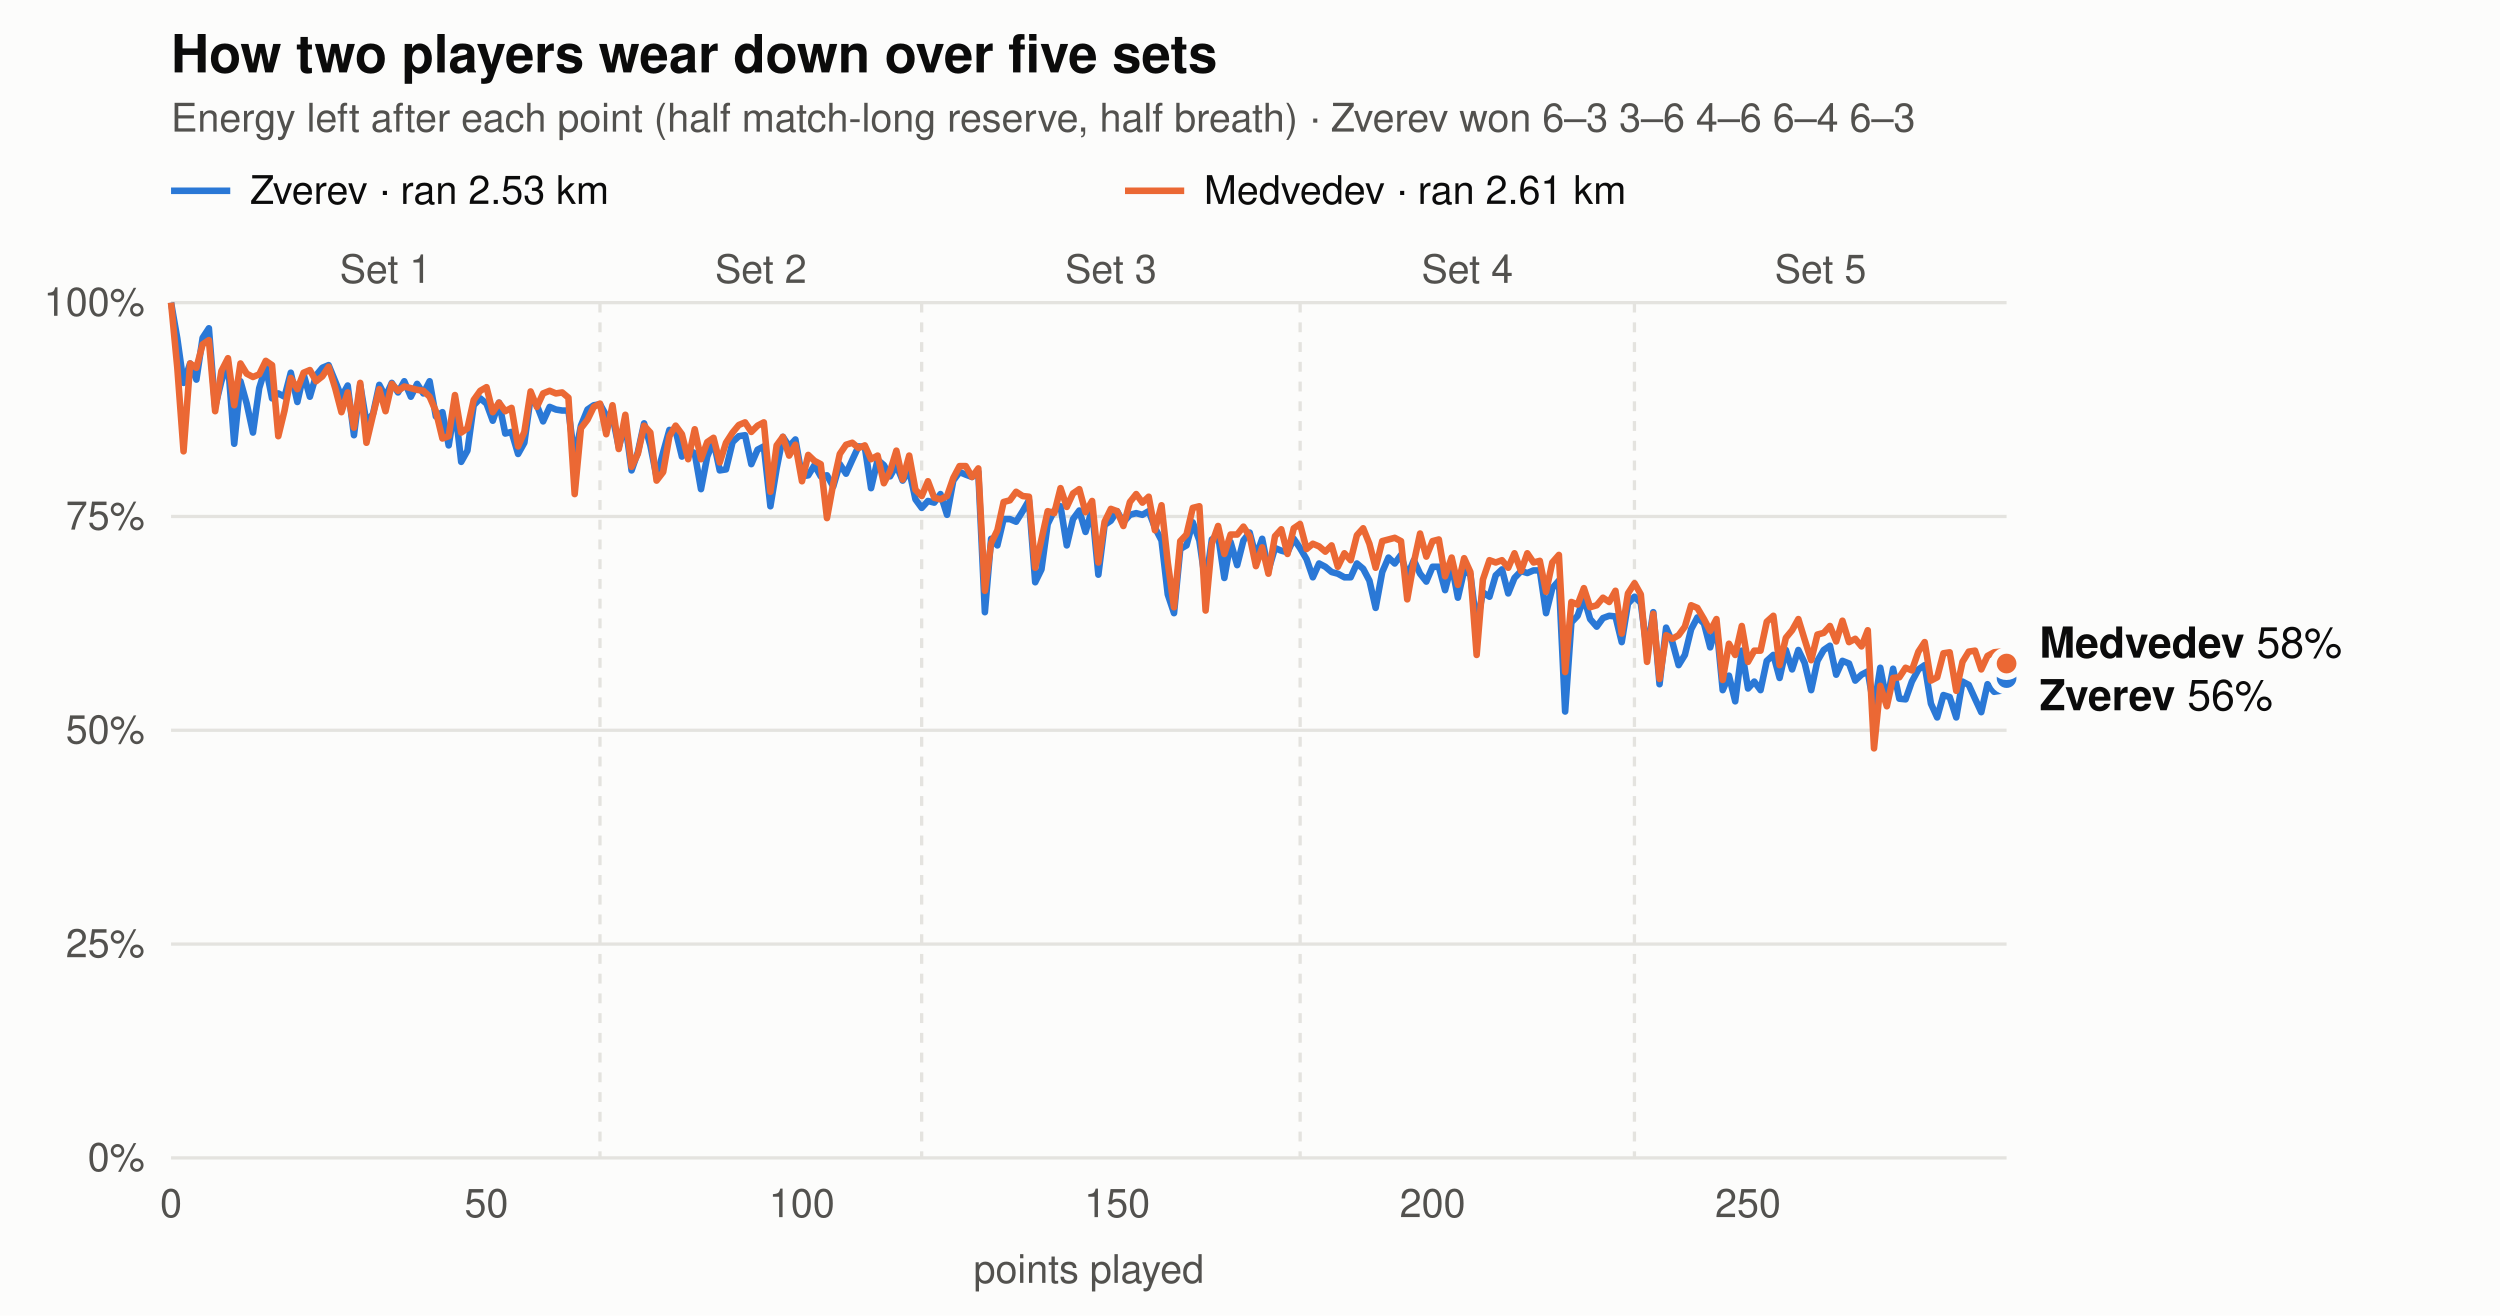
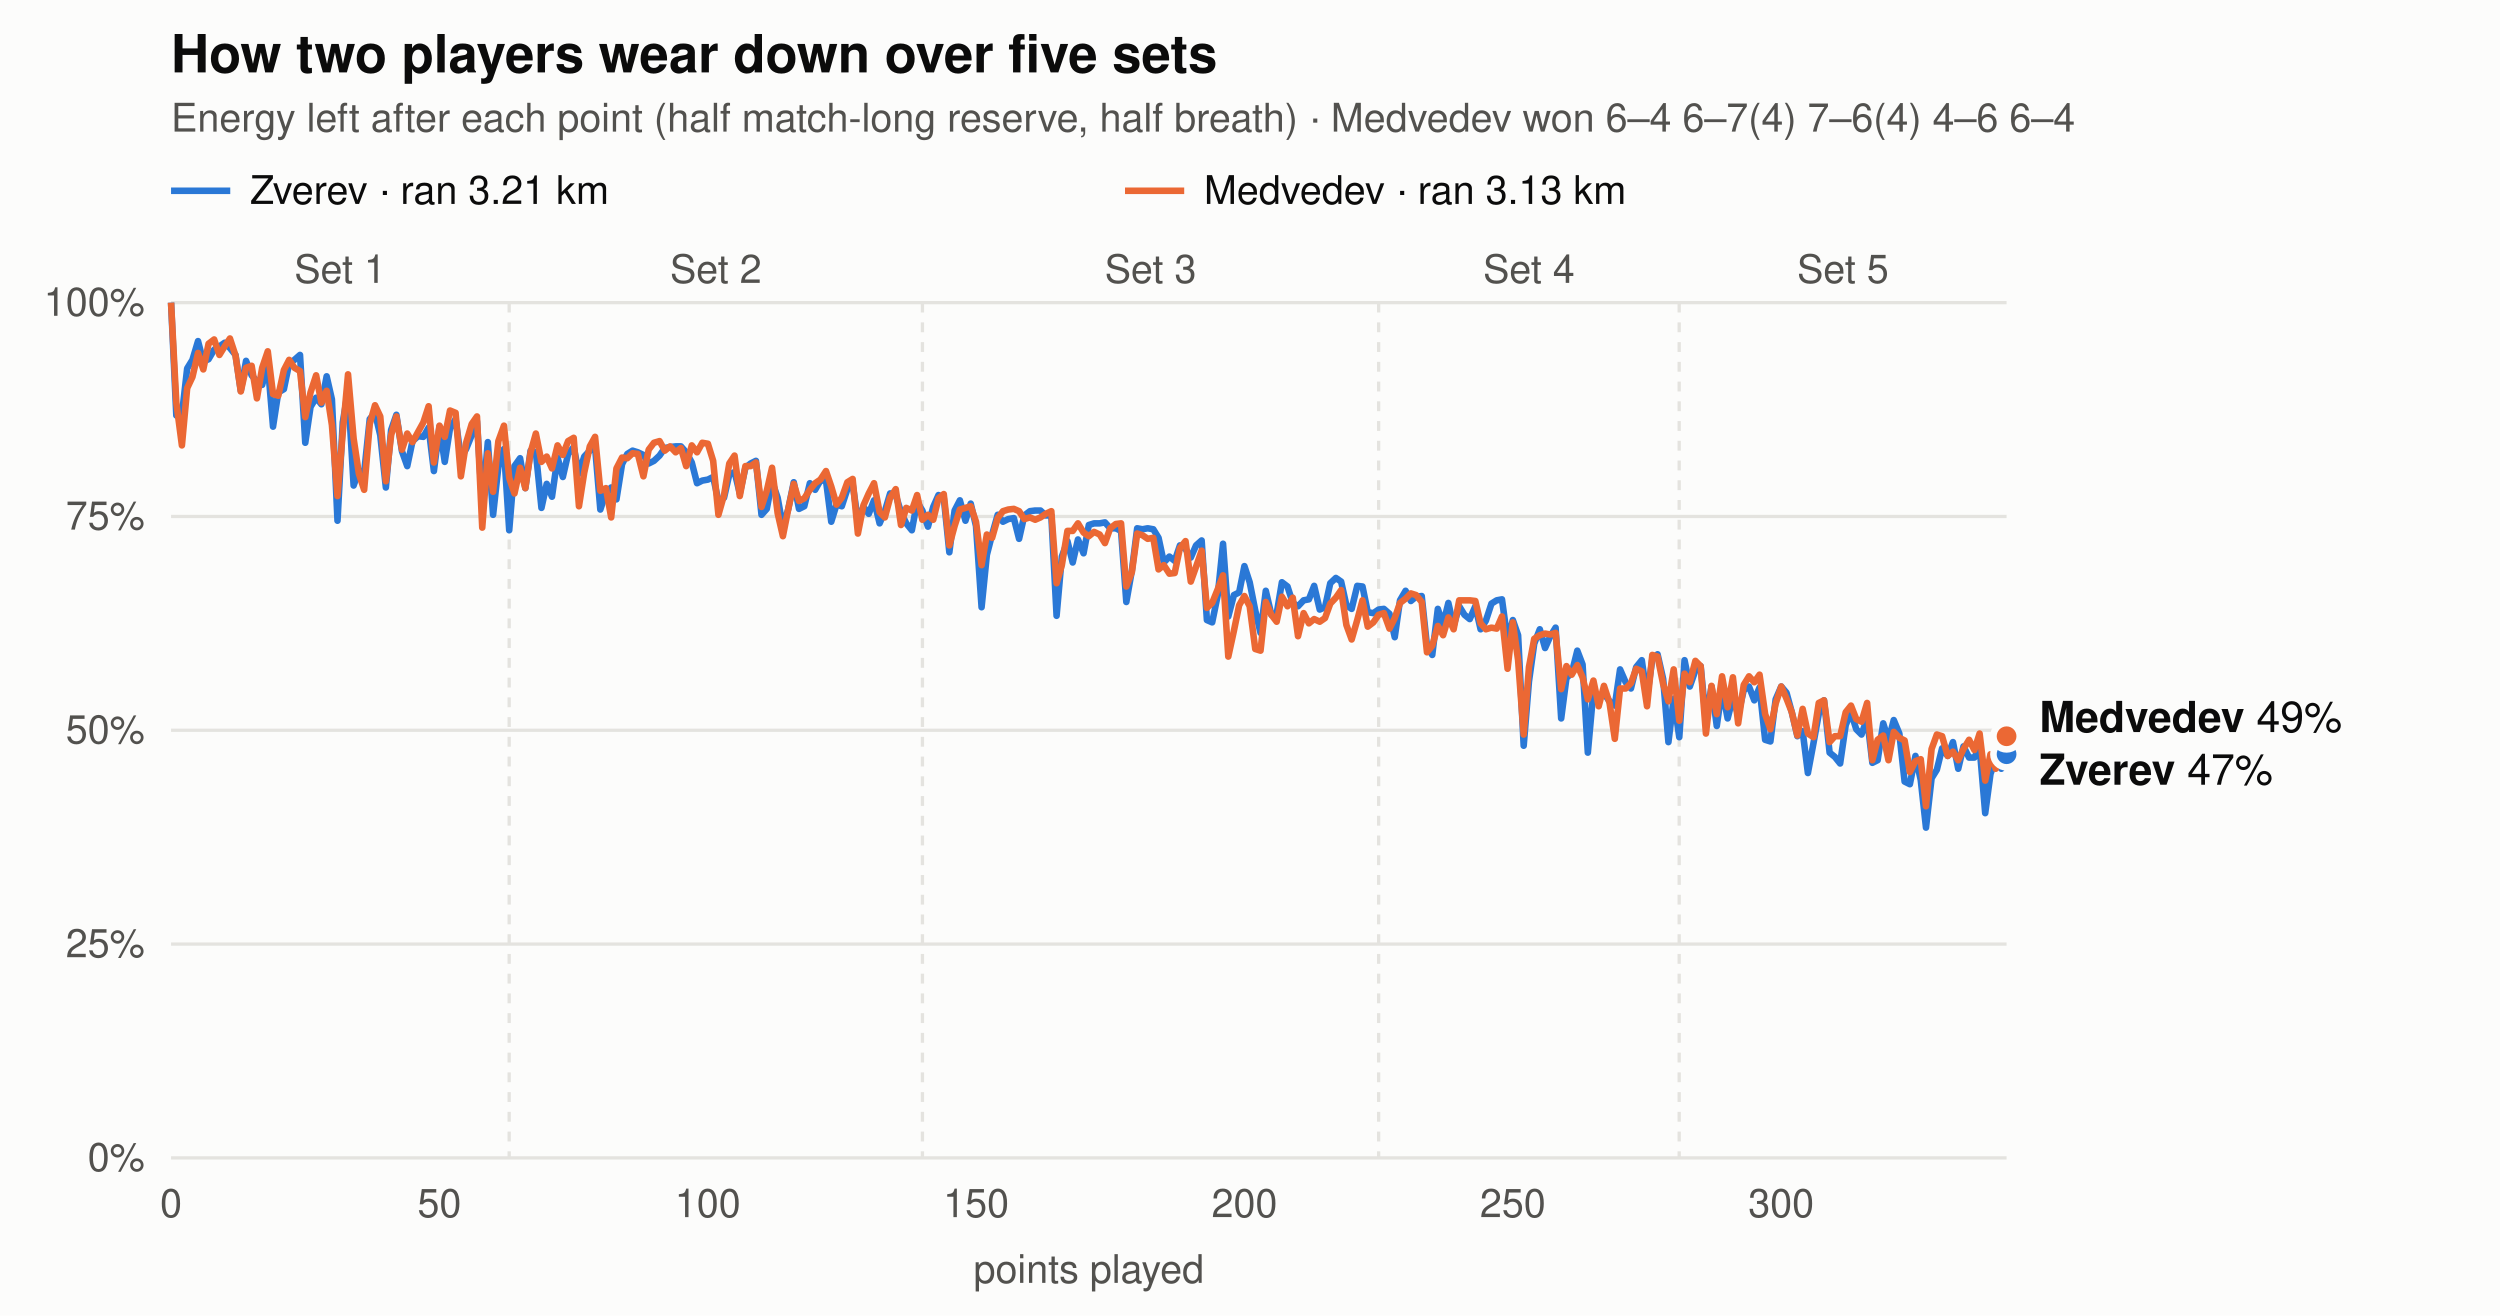
<svg xmlns="http://www.w3.org/2000/svg" viewBox="0 0 760 400" width="760" height="400" font-family="-apple-system,BlinkMacSystemFont,Segoe UI,Helvetica,Arial,sans-serif" role="img" aria-label="Energy left after each point of a five-set match">
  <rect width="760" height="400" fill="#fcfcfb" />
  <text x="52" y="22" font-size="16" font-weight="600" fill="#0b0b0b">How two players wear down over five sets</text>
-   <text x="52" y="40" font-size="12" fill="#52514e">Energy left after each point (half match-long reserve, half breath) · Zverev won 6–3 3–6 4–6 6–4 6–3</text>
+   <text x="52" y="40" font-size="12" fill="#52514e">Energy left after each point (half match-long reserve, half breath) · Medvedev won 6–4 6–7(4) 7–6(4) 4–6 6–4</text>
  <line x1="52" x2="70" y1="58" y2="58" stroke="#2a78d6" stroke-width="2" />
-   <text x="76" y="62" font-size="12" fill="#0b0b0b">Zverev · ran 2.53 km</text>
+   <text x="76" y="62" font-size="12" fill="#0b0b0b">Zverev · ran 3.21 km</text>
  <line x1="342" x2="360" y1="58" y2="58" stroke="#eb6834" stroke-width="2" />
-   <text x="366" y="62" font-size="12" fill="#0b0b0b">Medvedev · ran 2.61 km</text>
+   <text x="366" y="62" font-size="12" fill="#0b0b0b">Medvedev · ran 3.13 km</text>
  <line x1="52" x2="610" y1="352" y2="352" stroke="#e4e3df" />
  <text x="44" y="356" text-anchor="end" font-size="12" fill="#52514e">0%</text>
  <line x1="52" x2="610" y1="287" y2="287" stroke="#e4e3df" />
  <text x="44" y="291" text-anchor="end" font-size="12" fill="#52514e">25%</text>
  <line x1="52" x2="610" y1="222" y2="222" stroke="#e4e3df" />
  <text x="44" y="226" text-anchor="end" font-size="12" fill="#52514e">50%</text>
  <line x1="52" x2="610" y1="157" y2="157" stroke="#e4e3df" />
  <text x="44" y="161" text-anchor="end" font-size="12" fill="#52514e">75%</text>
  <line x1="52" x2="610" y1="92" y2="92" stroke="#e4e3df" />
  <text x="44" y="96" text-anchor="end" font-size="12" fill="#52514e">100%</text>
  <text x="52" y="370" text-anchor="middle" font-size="12" fill="#52514e">0</text>
-   <text x="147.876" y="370" text-anchor="middle" font-size="12" fill="#52514e">50</text>
-   <text x="243.753" y="370" text-anchor="middle" font-size="12" fill="#52514e">100</text>
-   <text x="339.629" y="370" text-anchor="middle" font-size="12" fill="#52514e">150</text>
-   <text x="435.505" y="370" text-anchor="middle" font-size="12" fill="#52514e">200</text>
-   <text x="531.381" y="370" text-anchor="middle" font-size="12" fill="#52514e">250</text>
-   <line x1="182.392" x2="182.392" y1="92" y2="352" stroke="#e4e3df" stroke-dasharray="3 3" />
-   <line x1="280.186" x2="280.186" y1="92" y2="352" stroke="#e4e3df" stroke-dasharray="3 3" />
-   <line x1="395.237" x2="395.237" y1="92" y2="352" stroke="#e4e3df" stroke-dasharray="3 3" />
-   <line x1="496.866" x2="496.866" y1="92" y2="352" stroke="#e4e3df" stroke-dasharray="3 3" />
-   <text x="117.196" y="86" text-anchor="middle" font-size="12" fill="#52514e">Set 1</text>
-   <text x="231.289" y="86" text-anchor="middle" font-size="12" fill="#52514e">Set 2</text>
-   <text x="337.711" y="86" text-anchor="middle" font-size="12" fill="#52514e">Set 3</text>
-   <text x="446.052" y="86" text-anchor="middle" font-size="12" fill="#52514e">Set 4</text>
-   <text x="553.433" y="86" text-anchor="middle" font-size="12" fill="#52514e">Set 5</text>
-   <polyline points="52.0,92.0 53.9,102.9 55.8,116.4 57.8,110.5 59.7,115.4 61.6,102.7 63.5,99.8 65.4,123.7 67.3,115.9 69.3,110.2 71.2,134.9 73.1,115.9 75.0,122.7 76.9,131.5 78.8,118.0 80.8,111.5 82.7,121.1 84.6,119.6 86.5,120.6 88.4,113.3 90.4,122.2 92.3,113.8 94.2,120.6 96.1,114.1 98.0,111.8 99.9,111.0 101.9,115.9 103.8,120.6 105.7,117.2 107.6,132.3 109.5,117.0 111.4,128.4 113.4,125.8 115.3,117.0 117.2,120.6 119.1,116.4 121.0,119.3 122.9,115.9 124.9,120.6 126.8,116.7 128.7,119.6 130.6,115.9 132.5,126.6 134.5,125.3 136.4,135.4 138.3,123.7 140.2,140.4 142.1,137.0 144.0,123.2 146.0,121.1 147.9,122.7 149.8,127.9 151.7,122.4 153.6,131.8 155.5,131.3 157.5,138.0 159.4,134.6 161.3,120.9 163.2,123.2 165.1,128.1 167.1,123.7 169.0,124.5 170.9,124.8 172.8,124.8 174.7,139.3 176.6,129.4 178.6,124.5 180.5,123.2 182.4,122.9 184.3,126.3 186.2,126.6 188.1,135.9 190.1,128.9 192.0,143.0 193.9,137.5 195.8,128.7 197.7,135.4 199.6,145.0 201.6,137.5 203.5,130.7 205.4,131.0 207.3,138.8 209.2,136.7 211.2,137.8 213.1,148.7 215.0,138.8 216.9,134.1 218.8,143.0 220.7,142.7 222.7,134.4 224.6,132.6 226.5,132.3 228.4,141.1 230.3,136.7 232.2,135.7 234.2,153.9 236.1,142.4 238.0,132.8 239.9,135.7 241.8,133.6 243.8,144.8 245.7,144.5 247.6,141.4 249.5,144.8 251.4,144.5 253.3,147.9 255.3,141.1 257.2,144.0 259.1,139.8 261.0,135.7 262.9,135.9 264.8,148.4 266.8,139.8 268.7,141.4 270.6,144.8 272.5,141.4 274.4,146.1 276.4,143.0 278.3,151.8 280.2,154.4 282.1,152.3 284.0,152.8 285.9,150.2 287.9,156.5 289.8,146.1 291.7,143.5 293.6,144.3 295.5,145.0 297.4,143.5 299.4,186.1 301.3,163.8 303.2,165.8 305.1,157.8 307.0,157.8 308.9,158.6 310.9,155.4 312.8,152.1 314.7,177.0 316.6,173.1 318.5,159.3 320.5,155.2 322.4,153.9 324.3,165.8 326.2,157.8 328.1,155.2 330.0,161.7 332.0,154.9 333.9,174.7 335.8,159.6 337.7,158.3 339.6,155.4 341.5,158.8 343.5,156.5 345.4,156.0 347.3,156.5 349.2,155.4 351.1,160.4 353.1,164.3 355.0,180.7 356.9,186.4 358.8,166.9 360.7,165.8 362.6,158.8 364.6,164.3 366.5,177.5 368.4,164.0 370.3,162.7 372.2,175.7 374.1,164.8 376.1,171.8 378.0,164.3 379.9,161.9 381.8,169.2 383.7,163.8 385.6,173.4 387.6,166.6 389.5,167.4 391.4,167.9 393.3,163.8 395.2,166.6 397.2,170.0 399.1,175.5 401.0,171.3 402.9,172.3 404.8,173.9 406.7,174.4 408.7,175.5 410.6,175.5 412.5,171.3 414.4,172.9 416.3,176.5 418.2,184.8 420.2,173.9 422.1,169.5 424.0,171.3 425.9,168.7 427.8,175.2 429.8,170.3 431.7,174.4 433.6,176.8 435.5,172.3 437.4,172.3 439.3,179.4 441.3,171.6 443.2,181.7 445.1,173.4 447.0,174.7 448.9,190.0 450.8,180.1 452.8,181.4 454.7,174.9 456.6,173.1 458.5,180.4 460.4,175.7 462.4,173.6 464.3,174.2 466.2,173.4 468.1,173.4 470.0,186.4 471.9,178.8 473.9,176.5 475.8,216.3 477.7,189.2 479.6,187.2 481.5,181.7 483.4,188.2 485.4,190.5 487.3,187.9 489.2,187.2 491.1,187.4 493.0,195.2 494.9,183.5 496.9,181.4 498.8,183.3 500.7,198.1 502.6,186.1 504.5,208.0 506.5,190.8 508.4,195.2 510.3,202.2 512.2,199.1 514.1,191.3 516.0,187.7 518.0,189.5 519.9,196.8 521.8,190.0 523.7,209.8 525.6,205.4 527.5,213.2 529.5,197.8 531.4,209.3 533.3,207.2 535.2,209.8 537.1,200.9 539.1,199.1 541.0,206.1 542.9,197.6 544.8,203.5 546.7,197.6 548.6,201.5 550.6,209.8 552.5,200.9 554.4,197.6 556.3,196.3 558.2,205.1 560.1,200.9 562.1,201.7 564.0,206.9 565.9,205.1 567.8,204.1 569.7,215.2 571.6,203.0 573.6,213.4 575.5,203.3 577.4,212.4 579.3,212.6 581.2,207.2 583.2,203.5 585.1,202.2 587.0,213.9 588.9,218.1 590.8,211.3 592.7,211.9 594.7,218.1 596.6,207.2 598.5,208.2 600.4,212.4 602.3,216.5 604.2,208.0 606.2,210.3 608.1,210.0 610.0,206.1" fill="none" stroke="#2a78d6" stroke-width="2" stroke-linejoin="round" />
-   <polyline points="52.0,92.0 53.9,111.8 55.8,137.2 57.8,110.5 59.7,111.8 61.6,104.7 63.5,103.4 65.4,125.0 67.3,112.8 69.3,108.9 71.2,123.2 73.1,110.5 75.0,113.6 76.9,114.6 78.8,113.8 80.8,109.7 82.7,111.0 84.6,132.6 86.5,124.8 88.4,114.9 90.4,118.3 92.3,113.3 94.2,112.5 96.1,115.9 98.0,114.4 99.9,111.5 101.9,118.0 103.8,125.3 105.7,119.3 107.6,130.0 109.5,116.4 111.4,134.6 113.4,126.1 115.3,118.3 117.2,125.0 119.1,116.7 121.0,118.8 122.9,117.5 124.9,118.0 126.8,118.5 128.7,118.8 130.6,120.6 132.5,125.0 134.5,133.3 136.4,132.6 138.3,120.1 140.2,131.5 142.1,130.2 144.0,121.6 146.0,118.8 147.9,117.7 149.8,125.3 151.7,122.4 153.6,125.0 155.5,124.0 157.5,135.7 159.4,131.3 161.3,119.0 163.2,123.7 165.1,119.6 167.1,118.8 169.0,119.6 170.9,119.3 172.8,120.9 174.7,150.2 176.6,130.2 178.6,127.6 180.5,123.7 182.4,122.7 184.3,132.0 186.2,123.2 188.1,136.5 190.1,126.1 192.0,141.9 193.9,138.0 195.8,129.4 197.7,131.5 199.6,146.1 201.6,143.5 203.5,132.6 205.4,129.4 207.3,132.0 209.2,139.6 211.2,130.5 213.1,139.6 215.0,134.4 216.9,133.1 218.8,140.6 220.7,134.6 222.7,131.5 224.6,129.2 226.5,128.4 228.4,131.3 230.3,129.4 232.2,128.4 234.2,149.5 236.1,135.4 238.0,132.8 239.9,138.5 241.8,135.2 243.8,146.3 245.7,138.3 247.6,140.1 249.5,141.1 251.4,157.5 253.3,147.1 255.3,138.0 257.2,135.2 259.1,134.6 261.0,136.2 262.9,135.4 264.8,139.6 266.8,138.5 268.7,146.9 270.6,143.2 272.5,137.0 274.4,145.8 276.4,138.5 278.3,148.9 280.2,150.8 282.1,146.3 284.0,151.3 285.9,151.8 287.9,150.8 289.8,145.3 291.7,141.7 293.6,141.7 295.5,145.0 297.4,142.4 299.4,179.6 301.3,165.1 303.2,161.2 305.1,152.6 307.0,152.1 308.9,149.5 310.9,150.8 312.8,151.0 314.7,172.6 316.6,164.0 318.5,155.4 320.5,156.0 322.4,148.4 324.3,154.1 326.2,150.0 328.1,148.7 330.0,155.7 332.0,152.3 333.9,171.0 335.8,158.6 337.7,154.7 339.6,155.4 341.5,159.9 343.5,152.6 345.4,150.2 347.3,152.8 349.2,151.0 351.1,161.2 353.1,153.6 355.0,171.0 356.9,184.6 358.8,164.5 360.7,162.5 362.6,154.4 364.6,153.9 366.5,185.6 368.4,165.3 370.3,159.9 372.2,168.4 374.1,162.5 376.1,162.5 378.0,160.1 379.9,163.0 381.8,172.1 383.7,166.4 385.6,174.4 387.6,163.0 389.5,160.9 391.4,168.4 393.3,160.6 395.2,159.3 397.2,166.9 399.1,165.3 401.0,166.1 402.9,167.7 404.8,165.8 406.7,172.3 408.7,168.2 410.6,170.3 412.5,162.7 414.4,160.6 416.3,165.3 418.2,172.6 420.2,164.5 422.1,164.0 424.0,163.5 425.9,164.5 427.8,182.2 429.8,171.0 431.7,162.2 433.6,169.2 435.5,164.5 437.4,164.0 439.3,175.2 441.3,169.5 443.2,177.8 445.1,169.7 447.0,173.9 448.9,199.1 450.8,176.2 452.8,170.3 454.7,171.0 456.6,170.3 458.5,172.6 460.4,168.2 462.4,173.6 464.3,168.2 466.2,171.0 468.1,170.5 470.0,179.9 471.9,171.0 473.9,168.7 475.8,204.3 477.7,183.0 479.6,183.8 481.5,178.8 483.4,184.6 485.4,184.0 487.3,181.7 489.2,183.0 491.1,179.6 493.0,192.6 494.9,180.4 496.9,177.3 498.8,180.7 500.7,201.2 502.6,186.6 504.5,206.4 506.5,193.1 508.4,194.2 510.3,193.1 512.2,190.5 514.1,184.0 516.0,184.8 518.0,188.2 519.9,191.8 521.8,188.2 523.7,206.7 525.6,195.7 527.5,199.1 529.5,190.3 531.4,201.2 533.3,197.8 535.2,197.8 537.1,189.0 539.1,187.2 541.0,202.2 542.9,193.9 544.8,191.6 546.7,188.2 548.6,194.4 550.6,200.7 552.5,192.9 554.4,192.4 556.3,190.3 558.2,195.0 560.1,188.7 562.1,195.2 564.0,194.2 565.9,196.5 567.8,191.6 569.7,227.5 571.6,208.5 573.6,214.7 575.5,206.1 577.4,205.9 579.3,203.0 581.2,203.8 583.2,198.1 585.1,195.2 587.0,206.9 588.9,205.9 590.8,198.6 592.7,198.3 594.7,210.0 596.6,201.2 598.5,198.1 600.4,197.8 602.3,203.5 604.2,199.4 606.2,198.3 608.1,198.1 610.0,201.7" fill="none" stroke="#eb6834" stroke-width="2" stroke-linejoin="round" />
-   <circle cx="610" cy="206.14" r="4" fill="#2a78d6" stroke="#fcfcfb" stroke-width="2" />
-   <text x="620" y="215.93" font-size="13" fill="#0b0b0b">
-     <tspan font-weight="600">Zverev</tspan> 56%</text>
-   <circle cx="610" cy="201.72" r="4" fill="#eb6834" stroke="#fcfcfb" stroke-width="2" />
-   <text x="620" y="199.93" font-size="13" fill="#0b0b0b">
-     <tspan font-weight="600">Medvedev</tspan> 58%</text>
+   <text x="133.579" y="370" text-anchor="middle" font-size="12" fill="#52514e">50</text>
+   <text x="215.158" y="370" text-anchor="middle" font-size="12" fill="#52514e">100</text>
+   <text x="296.737" y="370" text-anchor="middle" font-size="12" fill="#52514e">150</text>
+   <text x="378.316" y="370" text-anchor="middle" font-size="12" fill="#52514e">200</text>
+   <text x="459.895" y="370" text-anchor="middle" font-size="12" fill="#52514e">250</text>
+   <text x="541.474" y="370" text-anchor="middle" font-size="12" fill="#52514e">300</text>
+   <line x1="154.789" x2="154.789" y1="92" y2="352" stroke="#e4e3df" stroke-dasharray="3 3" />
+   <line x1="280.421" x2="280.421" y1="92" y2="352" stroke="#e4e3df" stroke-dasharray="3 3" />
+   <line x1="419.105" x2="419.105" y1="92" y2="352" stroke="#e4e3df" stroke-dasharray="3 3" />
+   <line x1="510.474" x2="510.474" y1="92" y2="352" stroke="#e4e3df" stroke-dasharray="3 3" />
+   <text x="103.395" y="86" text-anchor="middle" font-size="12" fill="#52514e">Set 1</text>
+   <text x="217.605" y="86" text-anchor="middle" font-size="12" fill="#52514e">Set 2</text>
+   <text x="349.763" y="86" text-anchor="middle" font-size="12" fill="#52514e">Set 3</text>
+   <text x="464.789" y="86" text-anchor="middle" font-size="12" fill="#52514e">Set 4</text>
+   <text x="560.237" y="86" text-anchor="middle" font-size="12" fill="#52514e">Set 5</text>
+   <polyline points="52.0,92.0 53.6,126.3 55.3,126.1 56.9,112.0 58.5,109.4 60.2,103.7 61.8,109.9 63.4,109.2 65.1,106.3 66.7,105.3 68.3,104.2 69.9,105.8 71.6,107.9 73.2,118.8 74.8,109.7 76.5,114.1 78.1,115.9 79.7,117.0 81.4,110.7 83.0,129.7 84.6,119.3 86.3,118.3 87.9,110.5 89.5,109.4 91.2,107.9 92.8,134.6 94.4,123.7 96.1,120.9 97.7,122.9 99.3,114.4 100.9,121.4 102.6,158.3 104.2,128.4 105.8,118.8 107.5,147.6 109.1,143.0 110.7,143.7 112.4,127.4 114.0,125.5 115.6,132.3 117.3,148.2 118.9,130.7 120.5,126.1 122.2,137.2 123.8,141.7 125.4,134.1 127.1,132.6 128.7,132.8 130.3,130.0 131.9,143.2 133.6,129.7 135.2,140.4 136.8,130.2 138.5,127.4 140.1,139.1 141.7,136.5 143.4,132.3 145.0,128.1 146.6,153.9 148.3,134.4 149.9,156.5 151.5,141.9 153.2,136.5 154.8,161.2 156.4,141.7 158.1,139.3 159.7,148.4 161.3,137.0 162.9,137.5 164.6,154.4 166.2,147.1 167.8,151.0 169.5,139.1 171.1,145.0 172.7,138.0 174.4,135.9 176.0,144.0 177.6,138.8 179.3,137.0 180.9,135.9 182.5,154.9 184.2,149.7 185.8,148.2 187.4,151.8 189.1,141.1 190.7,138.0 192.3,137.0 193.9,137.5 195.6,138.3 197.2,140.9 198.8,140.1 200.5,138.5 202.1,136.2 203.7,135.9 205.4,135.7 207.0,135.7 208.6,137.5 210.3,140.6 211.9,146.9 213.5,146.1 215.2,145.8 216.8,145.0 218.4,152.3 220.1,151.3 221.7,144.3 223.3,143.5 224.9,150.0 226.6,142.2 228.2,140.9 229.8,140.1 231.5,156.5 233.1,154.7 234.7,146.3 236.4,151.3 238.0,160.1 239.6,154.9 241.3,146.6 242.9,154.7 244.5,153.9 246.2,146.9 247.8,148.9 249.4,146.1 251.1,146.1 252.7,158.6 254.3,153.4 255.9,153.9 257.6,148.7 259.2,147.1 260.8,158.3 262.5,154.1 264.1,156.2 265.7,152.1 267.4,159.1 269.0,155.4 270.6,150.0 272.3,150.5 273.9,155.7 275.5,159.1 277.2,161.2 278.8,152.6 280.4,155.2 282.1,160.1 283.7,154.1 285.3,150.5 286.9,151.3 288.6,167.9 290.2,155.2 291.8,152.1 293.5,158.3 295.1,153.1 296.7,159.9 298.4,184.6 300.0,168.7 301.6,162.5 303.3,156.5 304.9,158.6 306.5,157.8 308.2,157.5 309.8,163.8 311.4,156.7 313.1,155.4 314.7,155.2 316.3,155.2 317.9,156.7 319.6,156.7 321.2,187.2 322.8,169.2 324.5,164.5 326.1,171.0 327.7,164.0 329.4,168.2 331.0,159.6 332.6,159.1 334.3,159.1 335.9,158.8 337.5,160.6 339.2,160.6 340.8,161.4 342.4,183.0 344.1,173.4 345.7,160.6 347.3,160.9 348.9,160.6 350.6,160.9 352.2,163.5 353.8,171.0 355.5,169.2 357.1,170.5 358.7,165.8 360.4,166.9 362.0,169.5 363.6,165.8 365.3,164.3 366.9,188.5 368.5,189.2 370.2,180.9 371.8,165.3 373.4,187.4 375.1,180.9 376.7,180.1 378.3,172.1 379.9,177.0 381.6,185.6 383.2,192.4 384.8,179.6 386.5,186.9 388.1,186.6 389.7,177.0 391.4,178.3 393.0,183.3 394.6,184.3 396.3,182.5 397.9,182.2 399.5,178.1 401.2,185.3 402.8,184.6 404.4,177.3 406.1,175.7 407.7,176.8 409.3,184.0 410.9,185.1 412.6,178.1 414.2,178.3 415.8,186.1 417.5,186.4 419.1,185.3 420.7,185.1 422.4,186.6 424.0,193.7 425.6,182.5 427.3,179.6 428.9,182.7 430.5,181.4 432.2,181.2 433.8,196.3 435.4,199.1 437.1,185.1 438.7,189.8 440.3,183.3 441.9,190.3 443.6,184.3 445.2,186.9 446.8,188.2 448.5,184.3 450.1,191.3 451.7,188.7 453.4,183.5 455.0,182.5 456.6,182.2 458.3,194.7 459.9,188.5 461.5,193.1 463.2,226.7 464.8,207.2 466.4,195.7 468.1,191.3 469.7,197.0 471.3,193.4 472.9,190.8 474.6,218.4 476.2,206.1 477.8,204.6 479.5,197.8 481.1,202.0 482.7,228.8 484.4,210.0 486.0,211.9 487.6,210.8 489.3,213.2 490.9,214.5 492.5,203.5 494.2,207.4 495.8,209.3 497.4,202.8 499.1,200.7 500.7,211.9 502.3,200.4 503.9,198.9 505.6,206.4 507.2,225.6 508.8,212.4 510.5,224.1 512.1,200.7 513.7,208.7 515.4,203.8 517.0,202.5 518.6,219.1 520.3,208.7 521.9,220.7 523.5,209.3 525.2,218.4 526.8,212.1 528.4,217.3 530.1,209.8 531.7,208.7 533.3,212.9 534.9,209.0 536.6,224.9 538.2,225.4 539.8,212.6 541.5,208.7 543.1,210.6 544.7,216.5 546.4,223.8 548.0,222.3 549.6,235.0 551.3,225.9 552.9,217.1 554.5,212.9 556.2,228.8 557.8,230.1 559.4,232.1 561.1,220.4 562.7,216.5 564.3,221.7 565.9,223.3 567.6,218.4 569.2,231.9 570.8,231.1 572.5,219.9 574.1,225.1 575.7,218.9 577.4,223.0 579.0,237.6 580.6,238.4 582.3,229.8 583.9,237.1 585.5,251.6 587.2,236.6 588.8,234.0 590.4,227.5 592.1,229.8 593.7,225.6 595.3,233.7 596.9,226.9 598.6,230.3 600.2,230.3 601.8,227.2 603.5,247.2 605.1,235.3 606.7,230.8 608.4,233.7 610.0,229.3" fill="none" stroke="#2a78d6" stroke-width="2" stroke-linejoin="round" />
+   <polyline points="52.0,92.0 53.6,122.4 55.3,135.4 56.9,118.0 58.5,114.6 60.2,107.3 61.8,112.3 63.4,104.5 65.1,103.2 66.7,107.9 68.3,105.3 69.9,102.9 71.6,108.1 73.2,119.0 74.8,111.8 76.5,111.2 78.1,121.1 79.7,111.8 81.4,106.8 83.0,119.8 84.6,120.3 86.3,112.5 87.9,109.4 89.5,111.8 91.2,112.8 92.8,126.8 94.4,119.3 96.1,114.1 97.7,122.4 99.3,118.8 100.9,129.2 102.6,150.8 104.2,131.5 105.8,113.8 107.5,133.3 109.1,144.0 110.7,148.9 112.4,128.9 114.0,123.2 115.6,126.6 117.3,146.3 118.9,132.3 120.5,126.6 122.2,136.7 123.8,131.8 125.4,134.4 127.1,131.3 128.7,128.4 130.3,123.5 131.9,140.6 133.6,129.4 135.2,132.8 136.8,124.8 138.5,125.5 140.1,144.8 141.7,134.6 143.4,128.9 145.0,126.6 146.6,160.4 148.3,137.8 149.9,149.5 151.5,134.1 153.2,129.4 154.8,145.3 156.4,150.0 158.1,142.2 159.7,148.4 161.3,137.5 162.9,131.8 164.6,140.4 166.2,138.8 167.8,142.4 169.5,135.4 171.1,138.3 172.7,134.1 174.4,133.1 176.0,153.9 177.6,143.7 179.3,135.7 180.9,132.8 182.5,149.2 184.2,148.4 185.8,157.3 187.4,142.4 189.1,139.1 190.7,139.3 192.3,137.8 193.9,138.0 195.6,144.8 197.2,136.7 198.8,134.6 200.5,134.1 202.1,137.0 203.7,135.7 205.4,137.5 207.0,136.2 208.6,141.7 210.3,135.4 211.9,137.5 213.5,134.6 215.2,134.9 216.8,140.1 218.4,156.5 220.1,150.5 221.7,140.9 223.3,138.5 224.9,150.8 226.6,141.7 228.2,141.7 229.8,140.6 231.5,154.1 233.1,149.2 234.7,142.2 236.4,156.0 238.0,163.0 239.6,154.9 241.3,147.1 242.9,152.3 244.5,151.5 246.2,148.9 247.8,146.9 249.4,145.8 251.1,143.2 252.7,147.9 254.3,153.4 255.9,151.3 257.6,146.6 259.2,145.6 260.8,162.2 262.5,153.6 264.1,150.0 265.7,146.9 267.4,155.7 269.0,157.3 270.6,151.3 272.3,148.7 273.9,159.6 275.5,154.4 277.2,155.2 278.8,150.5 280.4,158.0 282.1,156.5 283.7,158.0 285.3,151.5 286.9,150.2 288.6,165.8 290.2,159.9 291.8,154.9 293.5,154.4 295.1,153.9 296.7,158.6 298.4,171.8 300.0,162.5 301.6,163.5 303.3,157.5 304.9,155.4 306.5,154.9 308.2,154.7 309.8,155.4 311.4,157.8 313.1,157.3 314.7,158.0 316.3,157.3 317.9,156.2 319.6,155.4 321.2,177.3 322.8,171.8 324.5,161.4 326.1,161.4 327.7,159.1 329.4,161.9 331.0,163.0 332.6,161.7 334.3,162.5 335.9,165.1 337.5,160.6 339.2,159.3 340.8,159.1 342.4,178.3 344.1,173.9 345.7,162.2 347.3,162.7 348.9,163.8 350.6,163.5 352.2,173.1 353.8,171.8 355.5,174.4 357.1,174.2 358.7,166.6 360.4,164.5 362.0,176.8 363.6,172.3 365.3,167.4 366.9,184.8 368.5,183.3 370.2,179.1 371.8,174.9 373.4,199.6 375.1,191.8 376.7,184.0 378.3,181.2 379.9,184.3 381.6,197.3 383.2,197.8 384.8,183.0 386.5,186.9 388.1,189.0 389.7,181.4 391.4,184.3 393.0,181.7 394.6,193.4 396.3,186.4 397.9,189.5 399.5,188.2 401.2,189.0 402.8,187.9 404.4,183.5 406.1,181.7 407.7,179.4 409.3,190.0 410.9,194.4 412.6,188.5 414.2,182.5 415.8,190.5 417.5,189.2 419.1,186.9 420.7,186.4 422.4,191.1 424.0,187.9 425.6,183.3 427.3,182.0 428.9,180.4 430.5,180.9 432.2,183.0 433.8,198.3 435.4,196.3 437.1,190.3 438.7,193.1 440.3,187.7 441.9,191.3 443.6,182.5 445.2,182.5 446.8,182.5 448.5,182.7 450.1,189.5 451.7,191.3 453.4,190.8 455.0,191.1 456.6,187.4 458.3,203.3 459.9,189.2 461.5,200.7 463.2,223.3 464.8,202.8 466.4,194.2 468.1,193.1 469.7,192.6 471.3,192.9 472.9,192.4 474.6,209.5 476.2,202.5 477.8,205.1 479.5,202.2 481.1,205.9 482.7,212.6 484.4,206.9 486.0,214.7 487.6,208.5 489.3,213.7 490.9,224.6 492.5,209.3 494.2,209.3 495.8,207.7 497.4,203.3 499.1,204.1 500.7,214.7 502.3,199.1 503.9,199.6 505.6,208.0 507.2,213.2 508.8,203.5 510.5,219.1 512.1,204.8 513.7,207.4 515.4,200.9 517.0,202.5 518.6,223.0 520.3,208.5 521.9,217.1 523.5,205.6 525.2,215.0 526.8,205.9 528.4,219.9 530.1,208.2 531.7,205.6 533.3,207.4 534.9,205.1 536.6,217.1 538.2,221.7 539.8,213.9 541.5,208.7 543.1,212.4 544.7,216.5 546.4,223.6 548.0,215.5 549.6,223.0 551.3,224.1 552.9,213.7 554.5,212.9 556.2,225.6 557.8,223.8 559.4,223.8 561.1,216.5 562.7,214.5 564.3,218.6 565.9,219.4 567.6,213.7 569.2,231.1 570.8,224.9 572.5,223.6 574.1,231.1 575.7,222.5 577.4,224.3 579.0,225.1 580.6,234.7 582.3,231.4 583.9,230.8 585.5,245.1 587.2,227.7 588.8,223.3 590.4,223.8 592.1,229.8 593.7,228.5 595.3,231.1 596.9,227.7 598.6,224.9 600.2,228.0 601.8,223.0 603.5,237.3 605.1,229.3 606.7,233.7 608.4,225.6 610.0,223.8" fill="none" stroke="#eb6834" stroke-width="2" stroke-linejoin="round" />
+   <circle cx="610" cy="229.28" r="4" fill="#2a78d6" stroke="#fcfcfb" stroke-width="2" />
+   <text x="620" y="238.55" font-size="13" fill="#0b0b0b">
+     <tspan font-weight="600">Zverev</tspan> 47%</text>
+   <circle cx="610" cy="223.82" r="4" fill="#eb6834" stroke="#fcfcfb" stroke-width="2" />
+   <text x="620" y="222.55" font-size="13" fill="#0b0b0b">
+     <tspan font-weight="600">Medvedev</tspan> 49%</text>
  <text x="331" y="390" text-anchor="middle" font-size="12" fill="#52514e">points played</text>
</svg>
